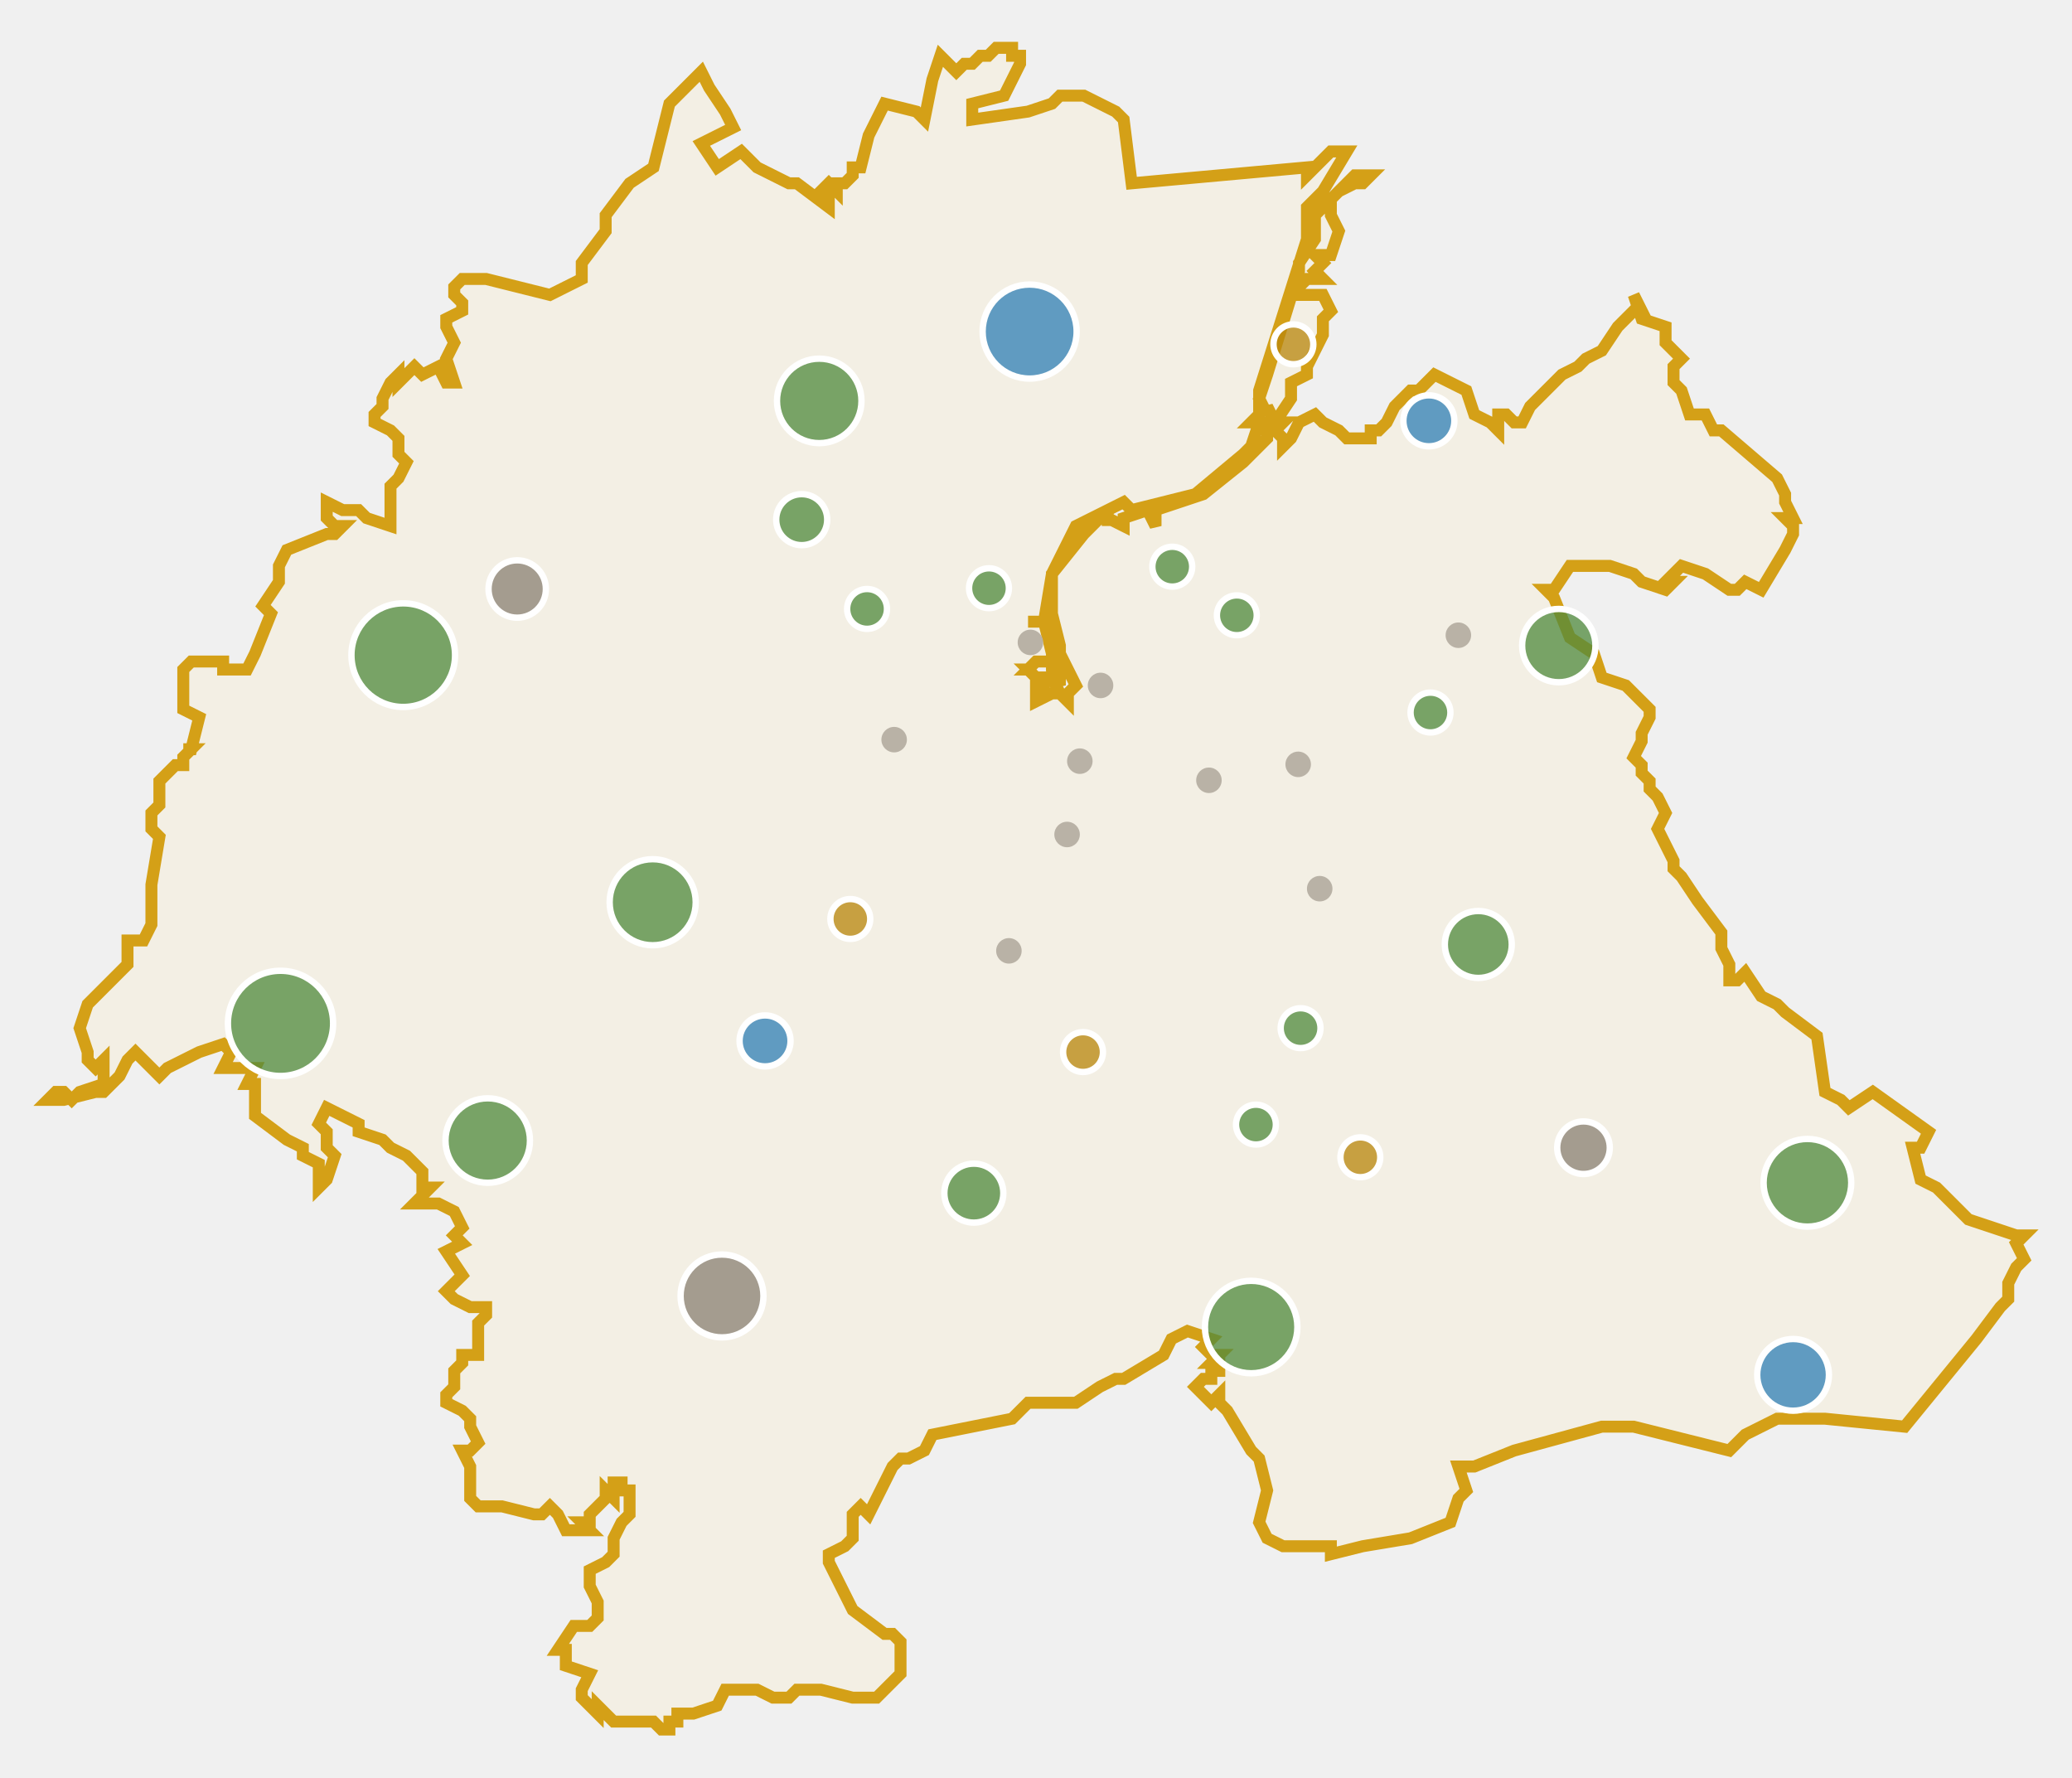
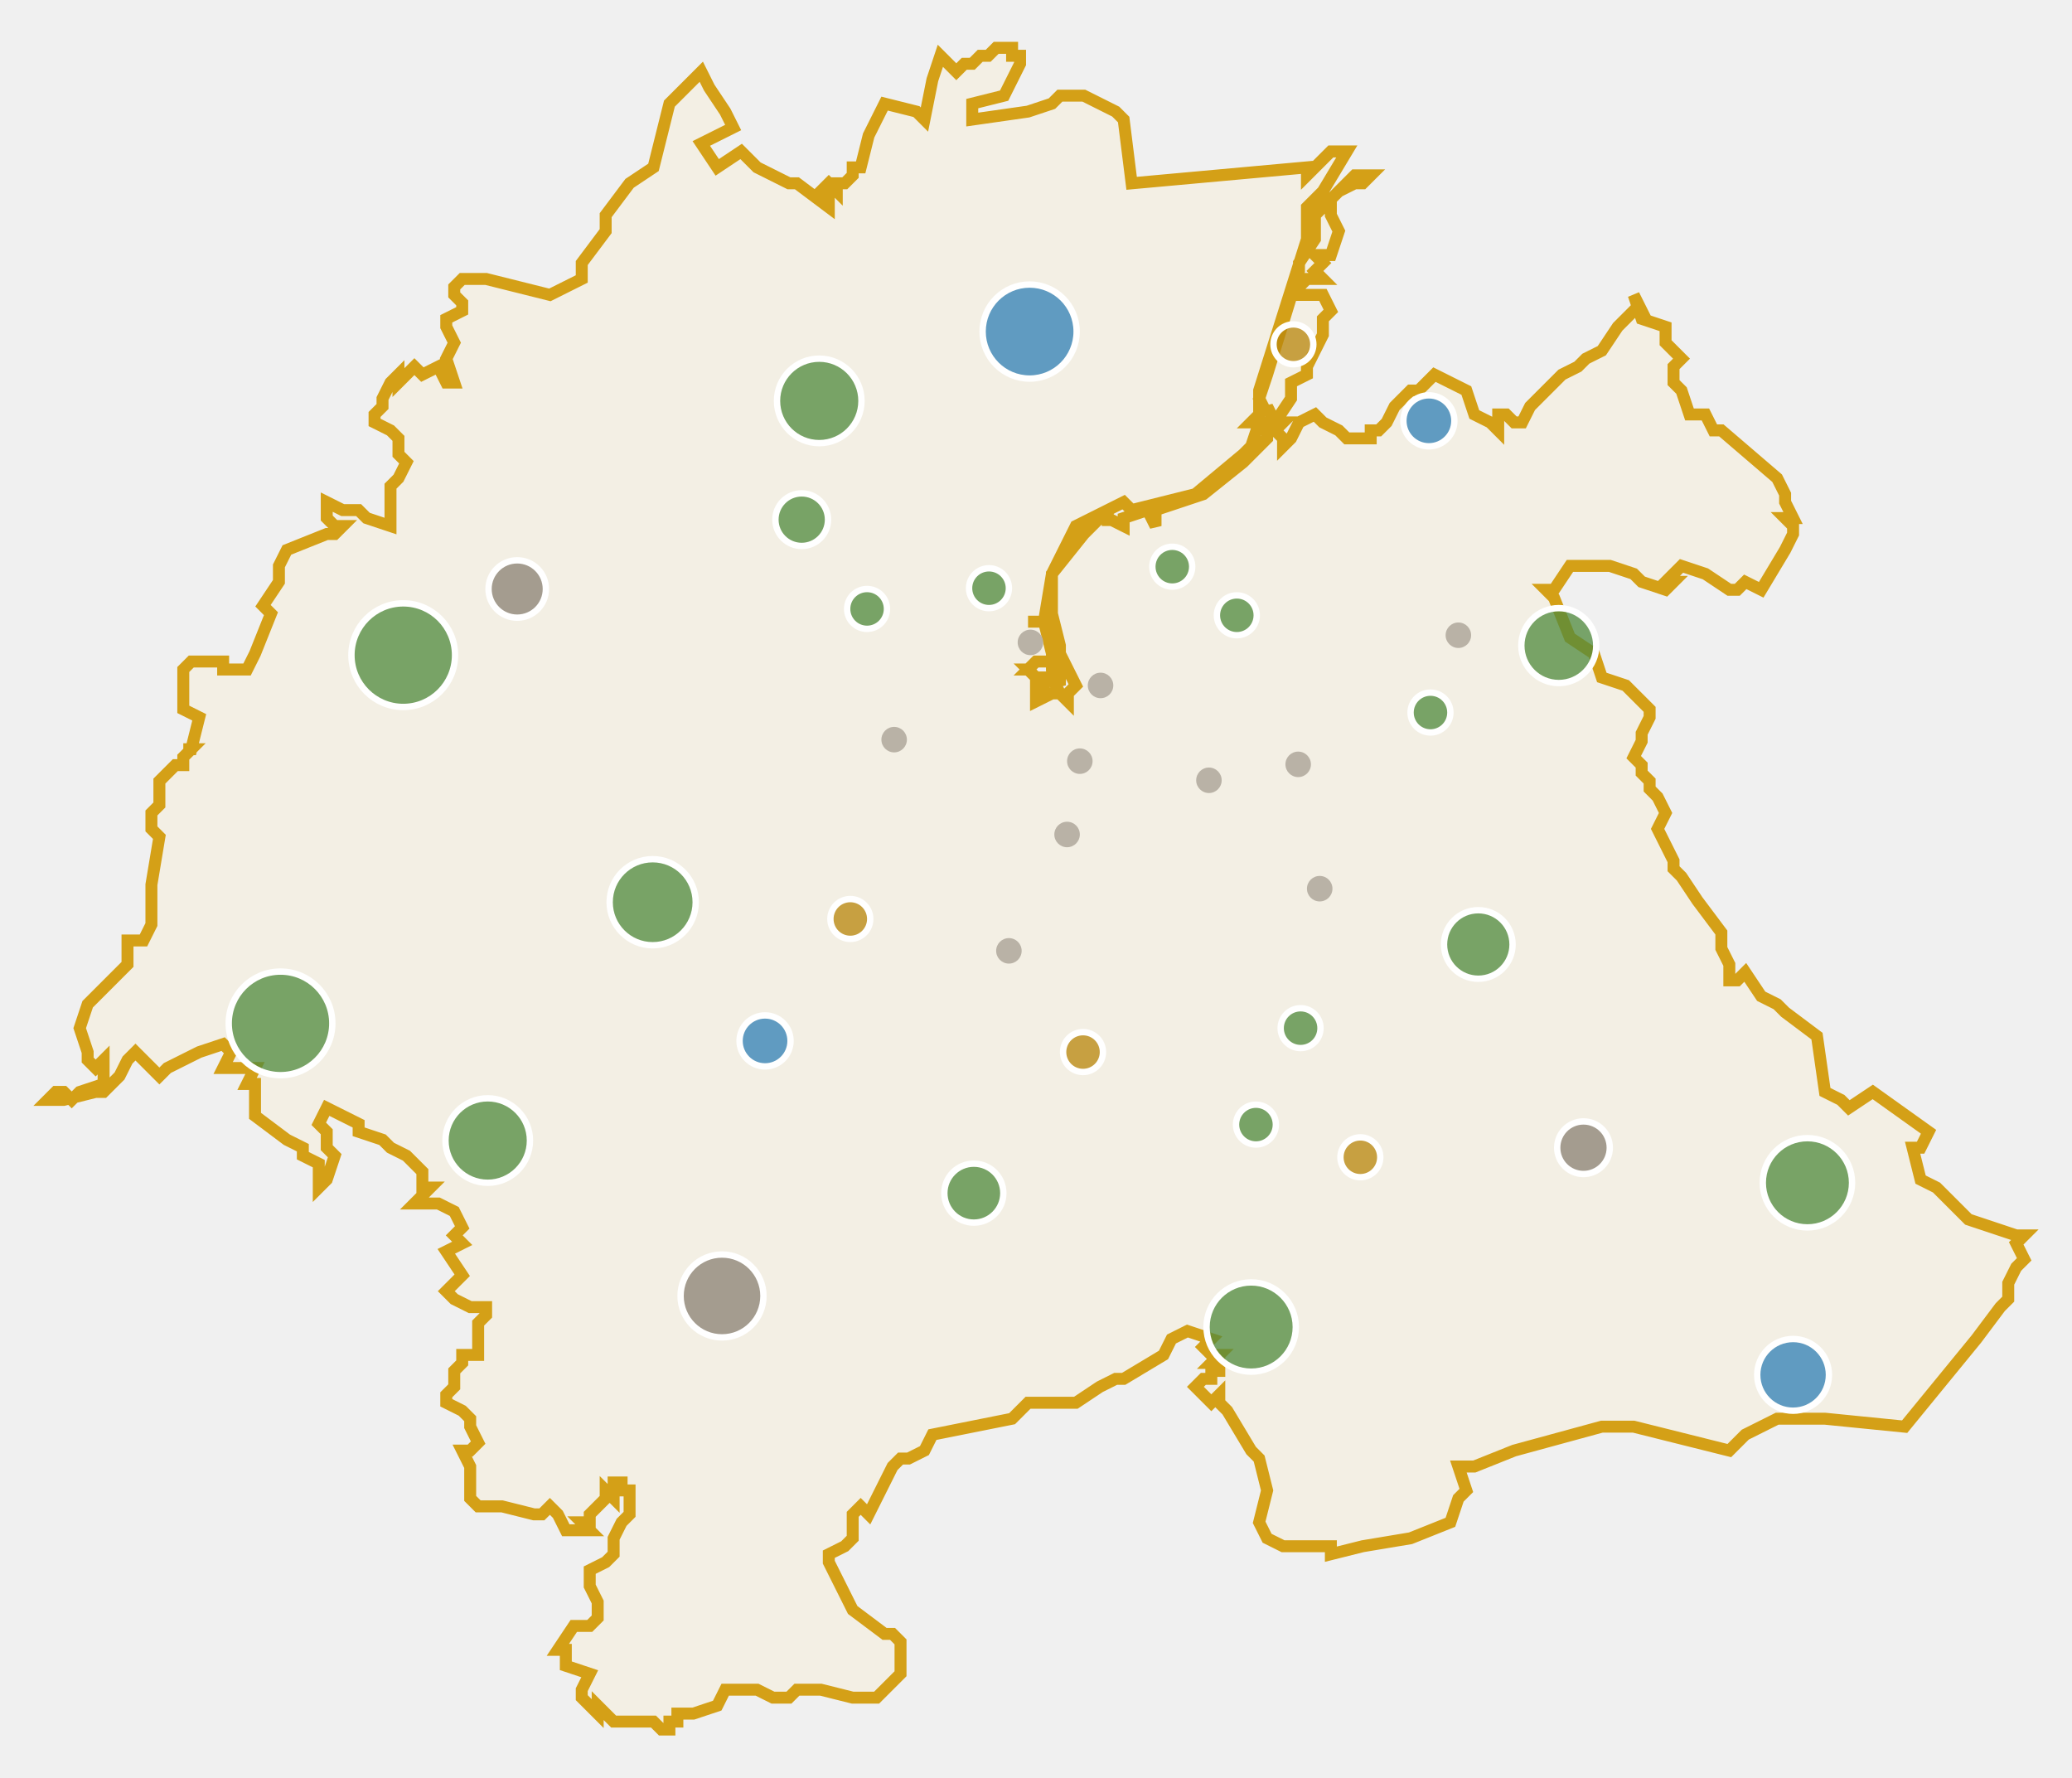
<svg xmlns="http://www.w3.org/2000/svg" viewBox="0 0 260 223" width="260" height="223">
  <path d="M54,149L52,151L55,151L57,152L58,154L57,155L58,156L56,157L58,160L56,162L57,163L59,164L61,164L61,165L60,166L60,170L59,170L58,170L58,171L57,172L57,174L56,175L56,176L58,177L59,178L59,179L60,181L59,182L58,182L59,184L59,188L60,189L61,189L63,189L67,190L68,190L69,189L70,190L71,192L73,192L74,192L73,191L74,191L74,190L75,189L76,188L76,187L77,188L77,187L77,186L78,186L78,187L79,187L79,190L78,191L77,193L77,195L76,196L74,197L74,199L75,201L75,203L74,204L72,204L70,207L71,207L71,209L74,210L73,212L73,213L75,215L75,214L77,216L79,216L82,216L83,217L84,217L84,216L85,216L85,215L86,215L87,215L90,214L91,212L92,212L95,212L97,213L99,213L100,212L103,212L107,213L110,213L112,211L113,210L113,208L113,207L113,206L112,205L111,205L107,202L105,198L104,196L104,195L106,194L107,193L107,192L107,190L108,189L109,190L112,184L113,183L114,183L116,182L117,180L122,179L127,178L129,176L131,176L133,176L135,176L138,174L140,173L141,173L146,170L147,168L149,167L152,168L151,169L152,170L153,170L152,171L153,171L153,172L152,172L152,173L152,172L152,173L151,173L150,174L152,176L153,175L153,176L154,177L157,182L158,183L159,187L158,191L159,193L161,194L164,194L165,194L167,194L167,195L171,194L177,193L182,191L183,188L184,187L183,184L185,184L190,182L201,179L204,179L205,179L209,180L217,182L219,180L223,178L229,178L239,179L248,168L251,164L252,163L252,161L253,159L254,158L253,156L254,155L253,155L247,153L245,151L243,149L241,148L240,144L241,144L242,142L235,137L232,139L231,138L229,137L228,130L224,127L223,126L221,125L219,122L218,123L217,123L217,122L217,121L216,119L216,117L213,113L211,110L210,109L210,108L208,104L209,102L208,100L207,99L207,98L206,97L206,96L205,95L206,93L206,92L207,90L207,89L206,88L205,87L204,86L201,85L200,82L197,80L195,75L194,74L195,74L197,71L202,71L205,72L206,73L209,74L210,73L209,73L211,71L214,72L217,74L218,74L219,73L221,74L224,69L225,67L225,66L224,65L225,65L224,63L224,62L223,60L216,54L215,54L214,52L213,52L212,52L211,49L210,48L210,47L210,46L211,45L210,44L209,43L209,41L206,40L205,37L206,39L205,39L204,40L203,41L201,44L199,45L198,46L196,47L192,51L191,53L190,53L189,52L188,52L188,54L187,53L185,52L184,49L182,48L180,47L179,48L178,49L177,49L176,50L175,51L174,53L173,54L172,54L172,55L170,55L169,55L168,54L166,53L165,52L163,53L162,55L161,56L161,55L160,54L161,53L160,53L162,50L162,48L164,47L164,46L166,42L166,40L167,39L166,37L163,37L163,36L164,35L166,35L165,34L166,33L165,32L166,32L167,32L168,29L167,27L167,25L168,24L170,23L171,23L172,22L171,22L170,22L168,24L165,27L165,30L163,33L163,34L159,47L158,50L159,52L159,51L160,53L159,53L159,54L159,55L156,58L151,62L145,64L145,65L145,66L144,64L141,65L141,66L139,65L139,66L139,65L138,65L136,67L132,72L132,77L133,81L133,82L134,84L135,86L134,87L134,88L134,87L134,88L133,87L132,87L130,88L130,85L129,84L130,84L129,84L130,83L132,83L132,82L131,78L129,78L131,78L132,72L135,66L137,65L139,64L141,63L142,64L150,62L156,57L157,56L158,53L157,53L158,52L158,53L158,49L164,30L164,27L164,26L166,24L169,19L168,19L167,19L164,22L164,21L142,23L141,15L140,14L136,12L133,12L132,13L129,14L122,15L122,13L126,12L128,8L128,7L127,7L127,6L126,6L125,6L124,7L123,7L122,8L121,8L120,9L118,7L117,10L116,15L115,14L111,13L110,15L109,17L108,21L107,21L107,22L106,23L105,23L105,24L104,23L103,24L104,25L104,26L100,23L99,23L95,21L93,19L90,21L88,18L92,16L91,14L89,11L88,9L86,11L84,13L82,21L79,23L76,27L76,29L73,33L73,35L71,36L69,37L65,36L61,35L58,35L57,36L57,37L58,38L58,39L56,40L56,41L57,43L56,45L57,48L56,48L55,46L53,47L52,46L50,48L50,47L49,48L48,50L48,51L47,52L47,53L49,54L50,55L50,57L51,58L50,60L49,61L49,65L49,66L46,65L45,64L43,64L41,63L41,65L42,66L43,66L42,67L41,67L36,69L35,71L35,73L33,76L34,77L32,82L31,84L30,84L29,84L28,84L28,83L27,83L26,83L25,83L24,83L23,84L23,86L23,89L25,90L24,94L23,94L24,94L23,95L23,96L22,96L21,97L20,98L20,101L19,102L19,103L19,104L20,105L19,111L19,113L19,114L19,115L19,116L18,118L16,118L16,121L14,123L13,124L11,126L10,129L11,132L11,133L12,134L13,133L13,134L13,136L10,137L9,138L8,137L7,137L6,138L8,138L12,137L13,137L14,136L15,135L16,133L17,132L19,134L20,135L21,134L23,133L25,132L28,131L29,132L28,134L32,134L31,136L32,136L32,137L32,140L36,143L38,144L38,145L40,146L40,149L41,148L42,145L41,144L41,142L40,141L41,139L45,141L45,142L48,143L49,144L51,145L52,146L53,147L53,149L54,149ZM133,87L132,85L131,85L131,87L133,87ZM133,85L133,83L132,83L132,84L133,86L133,85Z" fill="#f3efe4" stroke="#d4a017" stroke-width="1.5" fill-rule="evenodd" />
  <circle cx="135.5" cy="95.5" r="1.6" fill="#b9b2a6" />
  <circle cx="133.9" cy="104.7" r="1.6" fill="#b9b2a6" />
  <circle cx="112.2" cy="92.8" r="1.6" fill="#b9b2a6" />
  <circle cx="151.7" cy="97.9" r="1.6" fill="#b9b2a6" />
  <circle cx="129.3" cy="80.6" r="1.6" fill="#b9b2a6" />
  <circle cx="138.1" cy="86" r="1.6" fill="#b9b2a6" />
  <circle cx="124.1" cy="73.8" r="2.5" fill="#4f8a3c" fill-opacity="0.75" stroke="#fff" stroke-width="0.8" />
  <circle cx="108.8" cy="76.4" r="2.5" fill="#4f8a3c" fill-opacity="0.75" stroke="#fff" stroke-width="0.8" />
-   <circle cx="100.6" cy="65.2" r="3.2" fill="#4f8a3c" fill-opacity="0.75" stroke="#fff" stroke-width="0.8" />
+   <circle cx="100.6" cy="65.2" r="3.3" fill="#4f8a3c" fill-opacity="0.75" stroke="#fff" stroke-width="0.8" />
  <circle cx="102.8" cy="50.3" r="5.3" fill="#4f8a3c" fill-opacity="0.75" stroke="#fff" stroke-width="0.8" />
  <circle cx="129.2" cy="41.6" r="5.9" fill="#2f7fb5" fill-opacity="0.75" stroke="#fff" stroke-width="0.8" />
  <circle cx="162.3" cy="43.2" r="2.5" fill="#b8860b" fill-opacity="0.75" stroke="#fff" stroke-width="0.8" />
  <circle cx="147.1" cy="71.1" r="2.5" fill="#4f8a3c" fill-opacity="0.75" stroke="#fff" stroke-width="0.8" />
  <circle cx="155.2" cy="77.2" r="2.5" fill="#4f8a3c" fill-opacity="0.75" stroke="#fff" stroke-width="0.8" />
  <circle cx="179.3" cy="52.8" r="3.2" fill="#2f7fb5" fill-opacity="0.75" stroke="#fff" stroke-width="0.8" />
  <circle cx="183" cy="79.7" r="1.6" fill="#b9b2a6" />
  <circle cx="179.5" cy="89.4" r="2.5" fill="#4f8a3c" fill-opacity="0.75" stroke="#fff" stroke-width="0.8" />
-   <circle cx="195.6" cy="81" r="4.6" fill="#4f8a3c" fill-opacity="0.75" stroke="#fff" stroke-width="0.8" />
+   <circle cx="195.6" cy="81" r="4.7" fill="#4f8a3c" fill-opacity="0.75" stroke="#fff" stroke-width="0.8" />
  <circle cx="162.9" cy="95.9" r="1.6" fill="#b9b2a6" />
  <circle cx="165.6" cy="111.5" r="1.6" fill="#b9b2a6" />
  <circle cx="170.7" cy="145.2" r="2.5" fill="#b8860b" fill-opacity="0.75" stroke="#fff" stroke-width="0.8" />
  <circle cx="163.2" cy="129" r="2.5" fill="#4f8a3c" fill-opacity="0.75" stroke="#fff" stroke-width="0.8" />
-   <circle cx="185.5" cy="118.5" r="4.2" fill="#4f8a3c" fill-opacity="0.75" stroke="#fff" stroke-width="0.8" />
+   <circle cx="185.5" cy="118.5" r="4.3" fill="#4f8a3c" fill-opacity="0.75" stroke="#fff" stroke-width="0.8" />
  <circle cx="198.7" cy="144" r="3.3" fill="#8a8073" fill-opacity="0.75" stroke="#fff" stroke-width="0.8" />
-   <circle cx="226.8" cy="148.4" r="5.5" fill="#4f8a3c" fill-opacity="0.75" stroke="#fff" stroke-width="0.8" />
+   <circle cx="226.8" cy="148.4" r="5.6" fill="#4f8a3c" fill-opacity="0.75" stroke="#fff" stroke-width="0.8" />
  <circle cx="225" cy="172.5" r="4.5" fill="#2f7fb5" fill-opacity="0.75" stroke="#fff" stroke-width="0.8" />
-   <circle cx="157" cy="166.5" r="5.8" fill="#4f8a3c" fill-opacity="0.75" stroke="#fff" stroke-width="0.8" />
+   <circle cx="157" cy="166.5" r="5.6" fill="#4f8a3c" fill-opacity="0.75" stroke="#fff" stroke-width="0.8" />
  <circle cx="135.9" cy="132" r="2.5" fill="#b8860b" fill-opacity="0.75" stroke="#fff" stroke-width="0.8" />
  <circle cx="157.6" cy="141.1" r="2.5" fill="#4f8a3c" fill-opacity="0.75" stroke="#fff" stroke-width="0.8" />
  <circle cx="122.2" cy="149.7" r="3.7" fill="#4f8a3c" fill-opacity="0.75" stroke="#fff" stroke-width="0.8" />
  <circle cx="90.6" cy="162.6" r="5.2" fill="#8a8073" fill-opacity="0.75" stroke="#fff" stroke-width="0.8" />
  <circle cx="126.6" cy="119.3" r="1.6" fill="#b9b2a6" />
  <circle cx="96" cy="130.6" r="3.2" fill="#2f7fb5" fill-opacity="0.75" stroke="#fff" stroke-width="0.8" />
  <circle cx="106.7" cy="115.3" r="2.5" fill="#b8860b" fill-opacity="0.75" stroke="#fff" stroke-width="0.8" />
  <circle cx="81.9" cy="113.2" r="5.4" fill="#4f8a3c" fill-opacity="0.75" stroke="#fff" stroke-width="0.8" />
-   <circle cx="35.2" cy="128.4" r="6.6" fill="#4f8a3c" fill-opacity="0.75" stroke="#fff" stroke-width="0.8" />
+   <circle cx="35.2" cy="128.4" r="6.5" fill="#4f8a3c" fill-opacity="0.75" stroke="#fff" stroke-width="0.8" />
  <circle cx="61.2" cy="143.1" r="5.3" fill="#4f8a3c" fill-opacity="0.75" stroke="#fff" stroke-width="0.8" />
  <circle cx="50.6" cy="82.2" r="6.5" fill="#4f8a3c" fill-opacity="0.75" stroke="#fff" stroke-width="0.8" />
  <circle cx="64.9" cy="73.9" r="3.6" fill="#8a8073" fill-opacity="0.75" stroke="#fff" stroke-width="0.8" />
</svg>
